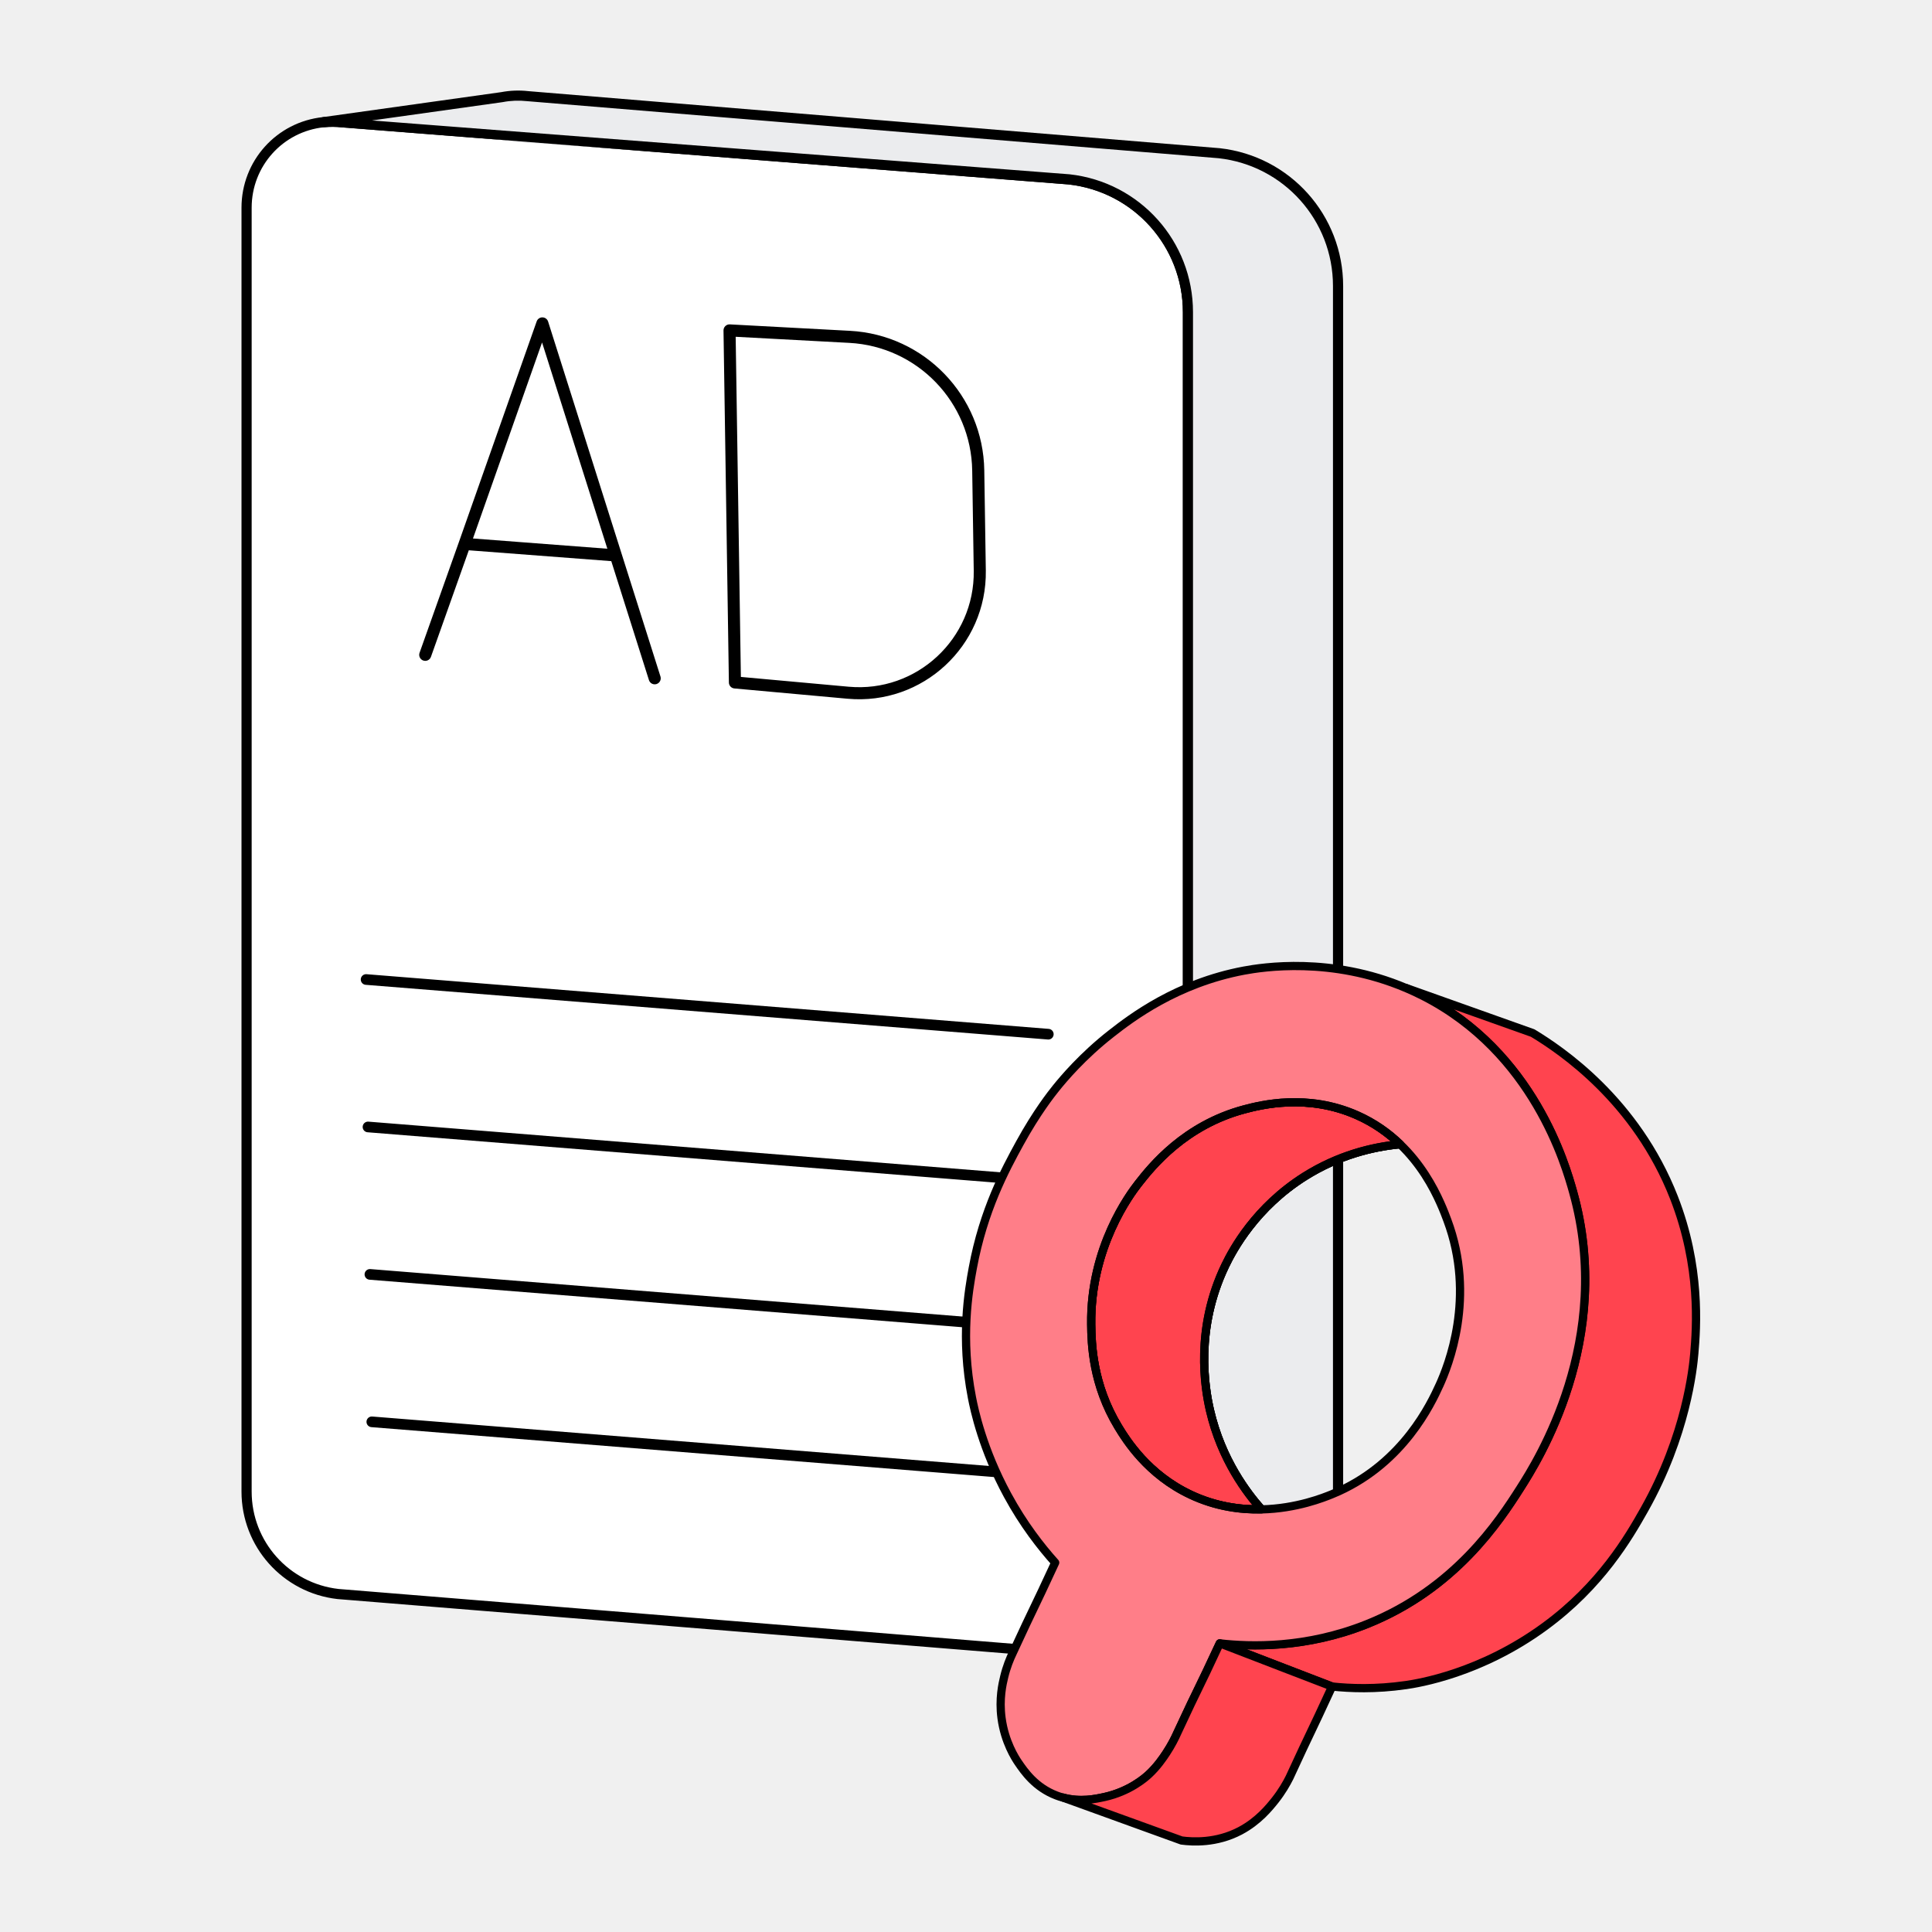
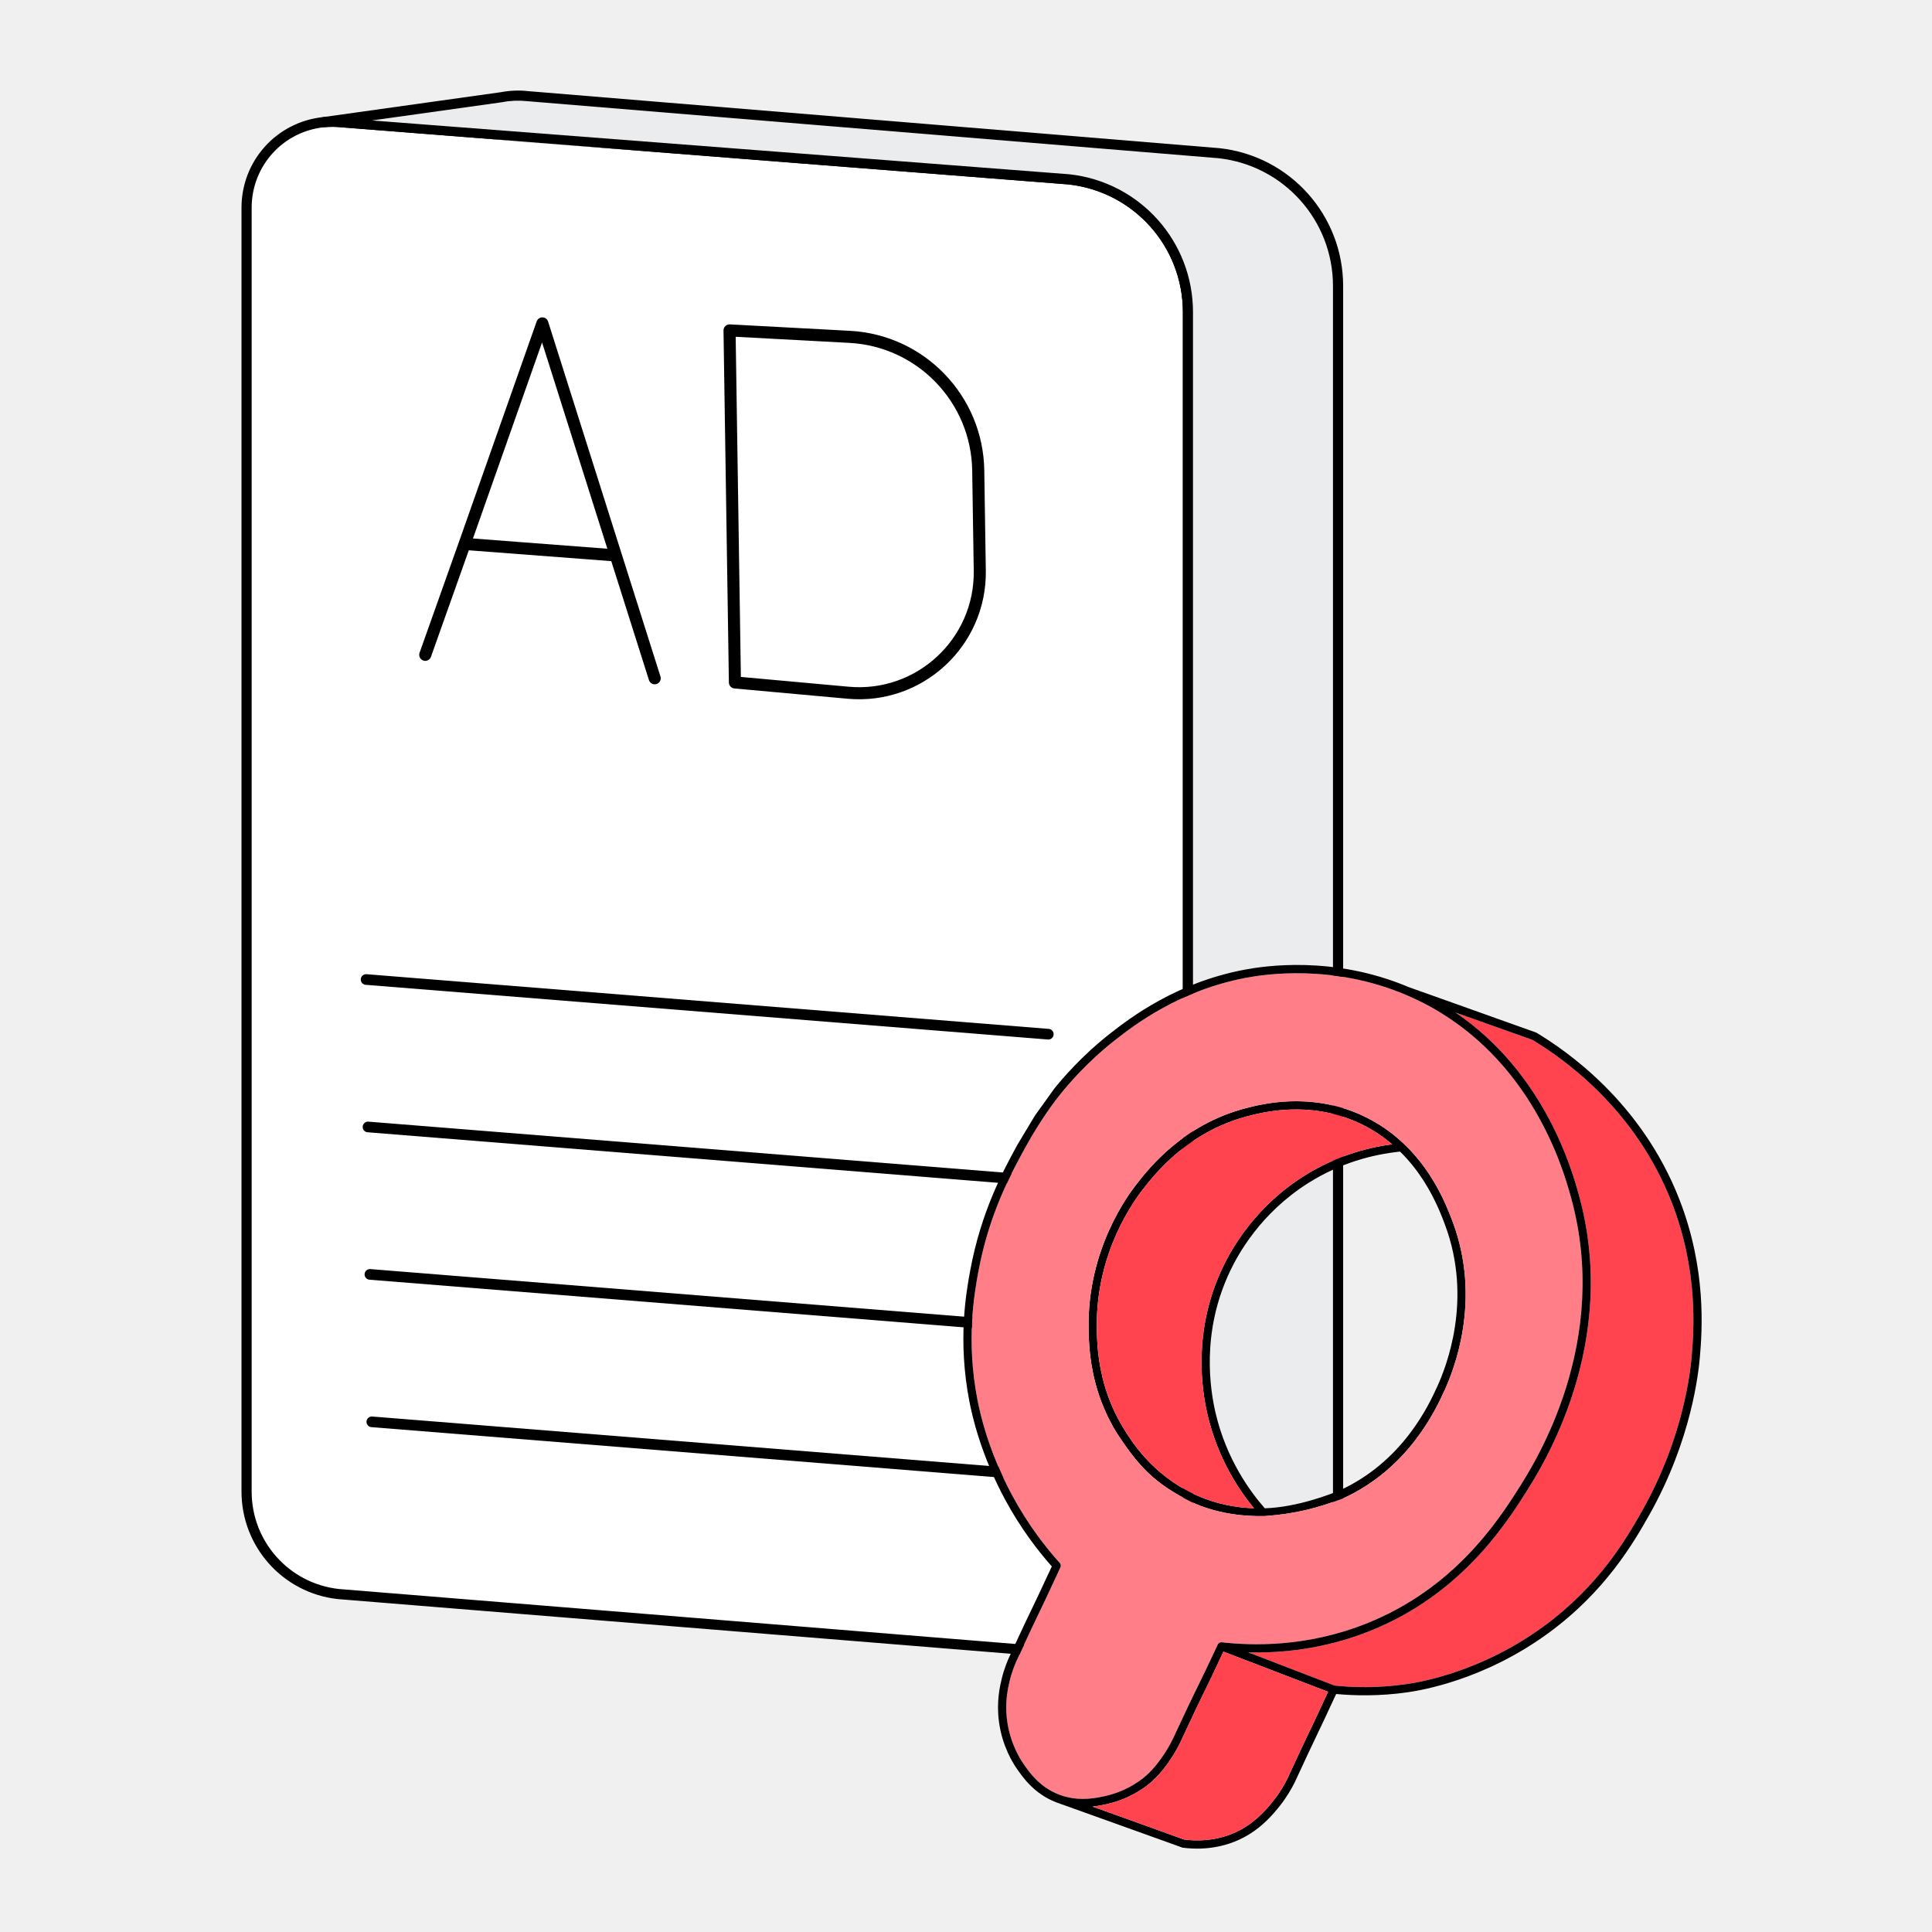
<svg xmlns="http://www.w3.org/2000/svg" width="128" height="128" viewBox="0 0 128 128" fill="none">
  <g id="illustration / deriv / light / ad-search">
    <g id="vector">
      <g id="Group 23">
        <g id="Group">
          <g id="Group_2">
            <g id="Group_3">
              <path id="Vector" d="M78.706 20.683V103.477C78.706 104.856 78.259 106.117 77.506 107.14C76.582 108.394 75.198 109.282 73.623 109.566H73.621C73.043 109.67 72.439 109.694 71.822 109.623L22.393 105.606C18.944 105.212 16.337 102.293 16.337 98.821V13.761C16.337 10.783 18.608 8.386 21.441 8.092H21.453C21.846 8.052 22.251 8.052 22.663 8.097L29.596 8.867L34.752 9.441L70.833 11.881C75.316 12.378 78.708 16.169 78.708 20.68L78.706 20.683Z" fill="white" />
              <path id="Vector_2" d="M72.53 110C72.282 110 72.033 109.986 71.782 109.958L22.353 105.941C18.731 105.529 16 102.468 16 98.821V13.761C16 10.662 18.319 8.082 21.396 7.759C21.404 7.759 21.413 7.758 21.418 7.756C21.845 7.714 22.276 7.717 22.698 7.764L70.867 11.548C75.527 12.066 79.041 15.992 79.041 20.682V103.476C79.041 104.878 78.604 106.213 77.775 107.336C76.78 108.69 75.325 109.598 73.681 109.894C73.676 109.894 73.671 109.894 73.665 109.896C73.292 109.963 72.91 109.997 72.529 109.997L72.53 110ZM21.494 8.425C21.494 8.425 21.479 8.427 21.475 8.429C18.738 8.713 16.673 11.005 16.673 13.762V98.823C16.673 102.127 19.148 104.9 22.429 105.273L71.858 109.29C72.43 109.356 73.003 109.337 73.559 109.236C73.565 109.236 73.57 109.235 73.575 109.235C75.044 108.967 76.344 108.154 77.234 106.941C77.977 105.932 78.369 104.735 78.369 103.479V20.685C78.369 16.338 75.112 12.7 70.793 12.22L22.624 8.437C22.25 8.395 21.87 8.393 21.492 8.429L21.494 8.425Z" fill="black" />
            </g>
            <g id="Group_4">
              <path id="Vector_3" d="M88.65 18.952V101.745C88.65 105.085 86.026 107.748 82.811 107.922V107.933L73.617 109.564C75.195 109.28 76.579 108.392 77.5 107.138C78.254 106.116 78.701 104.855 78.701 103.476V20.682C78.701 16.169 75.309 12.38 70.826 11.883L34.745 9.443L29.589 8.869L22.656 8.099C22.244 8.054 21.839 8.054 21.446 8.091L33.25 6.436H33.252C33.798 6.332 34.37 6.305 34.959 6.369L80.774 10.151C85.259 10.65 88.649 14.44 88.649 18.95L88.65 18.952Z" fill="#EBECEE" />
              <path id="Vector_4" d="M73.62 109.902C73.456 109.902 73.315 109.785 73.288 109.62C73.26 109.438 73.381 109.269 73.561 109.235C75.035 108.969 76.34 108.154 77.233 106.94C77.976 105.931 78.368 104.733 78.368 103.477V20.684C78.368 16.337 75.111 12.698 70.793 12.219L22.623 8.435C22.248 8.393 21.863 8.392 21.481 8.429C21.301 8.445 21.137 8.316 21.115 8.133C21.093 7.951 21.221 7.786 21.402 7.759L33.205 6.105C33.794 5.994 34.397 5.97 34.998 6.038L80.813 9.819C85.473 10.339 88.987 14.265 88.987 18.953V101.747C88.987 105.182 86.329 108.024 82.918 108.255C82.9 108.261 82.882 108.266 82.861 108.268L73.667 109.899C73.651 109.901 73.635 109.902 73.62 109.902ZM24.651 7.981L70.865 11.548C75.525 12.066 79.039 15.992 79.039 20.682V103.476C79.039 104.878 78.602 106.213 77.773 107.336C77.332 107.937 76.801 108.448 76.202 108.858L82.686 107.609C82.72 107.594 82.755 107.585 82.792 107.584C85.888 107.417 88.313 104.851 88.313 101.742V18.948C88.313 14.603 85.056 10.964 80.736 10.483L34.92 6.702C34.382 6.643 33.842 6.663 33.314 6.764C33.304 6.766 33.294 6.767 33.284 6.769L24.648 7.98L24.651 7.981Z" fill="black" />
            </g>
          </g>
        </g>
        <g id="Group 20">
          <path id="Vector 376" d="M24.255 64.895L69.453 68.518" stroke="black" stroke-width="0.706" stroke-linecap="round" stroke-linejoin="round" />
          <path id="Vector 377" d="M24.381 74.664L69.58 78.287" stroke="black" stroke-width="0.706" stroke-linecap="round" stroke-linejoin="round" />
          <path id="Vector 378" d="M24.508 84.432L69.706 88.055" stroke="black" stroke-width="0.706" stroke-linecap="round" stroke-linejoin="round" />
          <path id="Vector 379" d="M24.634 94.2L69.832 97.823" stroke="black" stroke-width="0.706" stroke-linecap="round" stroke-linejoin="round" />
        </g>
        <path id="Vector 381 (Stroke)" fill-rule="evenodd" clip-rule="evenodd" d="M35.939 21.027C36.111 21.029 36.262 21.142 36.314 21.306L43.757 44.818C43.824 45.029 43.707 45.254 43.497 45.32C43.286 45.387 43.061 45.27 42.995 45.06L40.499 37.177L31.059 36.458L28.551 43.518C28.477 43.726 28.248 43.835 28.04 43.761C27.832 43.687 27.723 43.459 27.797 43.25L30.407 35.903L35.556 21.294C35.613 21.131 35.767 21.024 35.939 21.027ZM31.335 35.676L40.239 36.355L35.913 22.688L31.335 35.676ZM48.056 21.602C48.136 21.525 48.244 21.485 48.355 21.491L56.316 21.918C61.249 22.183 65.136 26.221 65.211 31.161L65.313 37.799C65.389 42.789 61.124 46.745 56.154 46.293L48.654 45.612C48.451 45.594 48.294 45.425 48.291 45.22L47.934 21.897C47.932 21.786 47.976 21.679 48.056 21.602ZM48.74 22.313L49.085 44.848L56.227 45.497C60.723 45.905 64.582 42.326 64.513 37.811L64.411 31.173C64.342 26.654 60.787 22.959 56.273 22.717L48.74 22.313Z" fill="black" />
      </g>
      <g id="search">
-         <path id="Vector_5" d="M83.575 99.999C82.149 100.03 80.531 99.802 78.896 99.035C76.047 97.7 74.626 95.424 74.084 94.528C72.382 91.72 72.313 89.029 72.296 87.745C72.23 82.638 74.869 79.117 75.419 78.411C76.306 77.275 78.497 74.547 82.445 73.496C83.559 73.201 86.63 72.43 89.916 73.889C91.06 74.398 91.997 75.073 92.761 75.809C90.904 75.987 88.659 76.544 86.443 77.939C83.193 79.987 81.686 82.784 81.176 83.846C79.165 88.028 79.817 91.928 80.163 93.433C80.929 96.739 82.649 98.957 83.576 99.998L83.575 99.999Z" fill="white" stroke="black" stroke-width="0.545" stroke-linecap="round" stroke-linejoin="round" />
-         <path id="Vector_6" d="M83.573 99.998C82.147 100.029 80.529 99.801 78.894 99.034C76.045 97.698 74.624 95.423 74.082 94.527C72.38 91.719 72.311 89.028 72.294 87.744C72.228 82.636 74.867 79.116 75.417 78.41C76.304 77.274 78.495 74.545 82.443 73.495C83.558 73.2 86.628 72.429 89.914 73.888C91.058 74.397 91.996 75.072 92.759 75.808C90.902 75.986 88.657 76.543 86.441 77.938C83.192 79.986 81.684 82.782 81.174 83.845C79.163 88.027 79.815 91.927 80.162 93.432C80.927 96.738 82.647 98.956 83.574 99.997L83.573 99.998Z" fill="#FF444F" stroke="black" stroke-width="0.545" stroke-linecap="round" stroke-linejoin="round" />
-         <path id="Vector_7" d="M93.133 111.642C91.13 111.933 89.431 111.861 88.255 111.736C87.347 111.387 86.519 111.067 85.769 110.78C85.521 110.684 85.279 110.591 85.049 110.503C84.356 110.236 83.744 110.002 83.218 109.797C83.042 109.729 82.874 109.665 82.719 109.605C82.64 109.575 82.565 109.546 82.49 109.518C82.344 109.461 82.205 109.409 82.077 109.358C81.043 108.962 80.942 108.922 80.821 108.874C82.835 109.098 86.514 109.223 90.572 107.596C96.396 105.262 99.322 100.798 100.731 98.579C101.839 96.838 106.973 88.762 104.224 78.966C103.735 77.222 101.626 69.716 94.266 65.973C93.897 65.786 93.529 65.616 93.164 65.46C95.958 66.454 98.751 67.447 101.544 68.442C103.455 69.595 108.392 72.927 110.899 79.328C112.701 83.934 112.399 87.956 112.251 89.679C112.169 90.612 111.731 95.068 108.935 100.025C107.896 101.866 106.064 105.033 102.347 107.757C98.108 110.863 93.974 111.522 93.134 111.643L93.133 111.642Z" fill="#FF444F" stroke="black" stroke-width="0.545" stroke-linecap="round" stroke-linejoin="round" />
-         <path id="Vector_8" d="M76.075 117.589C76.658 117.057 77.046 116.476 77.267 116.144C77.609 115.626 77.845 115.153 78.003 114.798C79.605 111.35 79.21 112.325 80.811 108.876C80.811 108.876 80.813 108.877 80.819 108.878C82.833 109.103 86.512 109.227 90.57 107.6C96.394 105.266 99.319 100.802 100.729 98.583C101.837 96.843 106.97 88.766 104.221 78.97C103.732 77.226 101.623 69.72 94.263 65.977C93.894 65.79 93.527 65.62 93.161 65.464C93.156 65.463 93.149 65.46 93.145 65.458C88.187 63.355 83.64 64.078 82.415 64.306C77.956 65.144 74.944 67.445 73.615 68.487C71.728 69.963 70.446 71.49 69.966 72.088C69.674 72.45 68.677 73.707 67.558 75.749C66.605 77.487 65.158 80.174 64.45 84.009C64.174 85.499 63.623 88.636 64.394 92.594C64.553 93.415 65.109 96.029 66.749 99.049C67.806 100.998 68.971 102.484 69.909 103.528C68.305 106.998 68.699 106.043 67.096 109.513C66.913 109.893 66.692 110.426 66.532 111.089C66.418 111.553 66.185 112.552 66.355 113.83C66.566 115.413 67.27 116.493 67.46 116.772C67.857 117.352 68.582 118.418 69.988 118.954C70.129 119.01 70.269 119.054 70.407 119.089C70.415 119.091 70.421 119.093 70.428 119.095C71.583 119.407 72.585 119.185 73.177 119.056C74.841 118.689 75.87 117.775 76.075 117.588L76.075 117.589ZM95.368 91.774C94.797 93.03 92.996 96.842 88.708 98.799C88.558 98.868 88.402 98.934 88.243 98.999C87.718 99.211 85.904 99.952 83.574 100.001L83.573 100C82.147 100.031 80.529 99.803 78.894 99.036C76.045 97.7 74.625 95.425 74.082 94.529C72.38 91.721 72.312 89.03 72.294 87.746C72.228 82.638 74.868 79.118 75.417 78.412C76.304 77.276 78.495 74.547 82.444 73.497C83.558 73.202 86.628 72.431 89.914 73.89C91.058 74.399 91.996 75.074 92.76 75.81C94.121 77.114 94.942 78.611 95.429 79.704C95.638 80.171 95.787 80.563 95.887 80.835C97.8 85.937 95.947 90.502 95.369 91.774L95.368 91.774Z" fill="#FF7E88" stroke="black" stroke-width="0.545" stroke-linecap="round" stroke-linejoin="round" />
-         <path id="Vector_9" d="M82.167 121.295C80.578 122.131 79.009 122.034 78.284 121.938C75.666 120.99 73.049 120.043 70.431 119.094C71.585 119.405 72.588 119.184 73.18 119.055C74.844 118.688 75.872 117.774 76.077 117.587C76.66 117.055 77.049 116.473 77.269 116.141C77.611 115.624 77.847 115.151 78.005 114.795C79.608 111.348 79.212 112.323 80.814 108.874C80.814 108.874 80.815 108.875 80.821 108.876C80.942 108.924 81.043 108.963 82.077 109.36C82.206 109.41 82.345 109.462 82.49 109.52C82.565 109.549 82.641 109.576 82.718 109.607C82.874 109.667 83.041 109.731 83.218 109.799C83.745 110.003 84.356 110.237 85.049 110.505C85.281 110.593 85.521 110.687 85.769 110.782C86.518 111.069 87.346 111.389 88.255 111.738C86.648 115.225 87.039 114.285 85.431 117.772C85.234 118.165 84.934 118.692 84.489 119.258C84.102 119.746 83.365 120.661 82.166 121.295L82.167 121.295Z" fill="#FF444F" stroke="black" stroke-width="0.545" stroke-linecap="round" stroke-linejoin="round" />
-         <path id="Vector_10" d="M83.573 99.998C82.147 100.029 80.529 99.801 78.894 99.034C76.045 97.698 74.624 95.423 74.082 94.527C72.38 91.719 72.311 89.028 72.294 87.744C72.228 82.636 74.867 79.116 75.417 78.41C76.304 77.274 78.495 74.545 82.443 73.495C83.558 73.2 86.628 72.429 89.914 73.888C91.058 74.397 91.996 75.072 92.759 75.808C90.902 75.986 88.657 76.543 86.441 77.938C83.192 79.986 81.684 82.782 81.174 83.845C79.163 88.027 79.815 91.927 80.162 93.432C80.927 96.738 82.647 98.956 83.574 99.997L83.573 99.998Z" stroke="black" stroke-width="0.545" stroke-linecap="round" stroke-linejoin="round" />
+         <g id="Vector_5">
+           <path fill-rule="evenodd" clip-rule="evenodd" d="M90.124 73.845C86.747 72.345 83.597 73.14 82.473 73.438C78.433 74.512 76.195 77.304 75.301 78.449C74.739 79.17 72.053 82.752 72.121 87.954C72.126 88.389 72.138 88.988 72.217 89.701C72.222 89.751 72.228 89.802 72.234 89.853C72.403 91.243 72.832 93.034 73.948 94.875C75.471 97.222 76.499 98.259 78.877 99.485C80.557 100.273 82.337 100.476 83.796 100.444C85.9 100.29 87.269 99.905 88.965 99.281C93.328 97.29 95.123 93.393 95.708 92.109C95.711 92.103 95.714 92.097 95.717 92.091C96.302 90.801 98.194 86.15 96.242 80.944C96.141 80.669 95.989 80.271 95.778 79.797C95.282 78.686 94.444 77.154 93.048 75.818C92.263 75.061 91.3 74.368 90.124 73.845ZM88.737 98.754C92.929 96.842 94.653 93.111 95.219 91.865C95.222 91.859 95.225 91.853 95.229 91.847C95.807 90.569 97.596 86.108 95.731 81.135L95.731 81.133C95.632 80.865 95.485 80.478 95.28 80.019C94.811 78.968 94.033 77.546 92.758 76.296C90.959 76.484 88.808 77.036 86.686 78.373C83.498 80.382 82.018 83.125 81.519 84.167C79.547 88.267 80.186 92.094 80.526 93.575C81.256 96.726 82.87 98.871 83.796 99.929C85.993 99.857 88.211 98.966 88.737 98.754ZM89.903 74.341C86.707 72.922 83.716 73.67 82.612 73.963C78.755 74.989 76.611 77.655 75.731 78.782C75.193 79.473 72.601 82.931 72.666 87.944C72.671 88.362 72.682 88.927 72.754 89.594L72.756 89.611C72.903 90.972 73.302 92.755 74.414 94.59C74.95 95.476 76.336 97.691 79.109 98.991C80.48 99.634 81.838 99.888 83.079 99.927C82.101 98.738 80.676 96.641 79.995 93.697C79.643 92.167 78.977 88.195 81.028 83.931C81.547 82.847 83.083 79.999 86.395 77.912C88.419 76.636 90.467 76.049 92.231 75.81C91.575 75.25 90.805 74.743 89.903 74.341Z" fill="black" />
+           <path fill-rule="evenodd" clip-rule="evenodd" d="M80.949 108.807C80.814 108.792 80.688 108.879 80.655 109.012C80.041 110.331 79.681 111.066 79.41 111.618C79.357 111.725 79.308 111.826 79.261 111.922C78.96 112.539 78.653 113.169 77.855 114.887C77.701 115.232 77.471 115.695 77.139 116.197C76.922 116.523 76.534 117.088 75.989 117.591C75.799 117.765 74.813 118.641 73.217 118.994C72.628 119.122 71.673 119.324 70.591 119.033C70.462 119.001 70.312 118.954 70.184 118.904C68.864 118.4 68.179 117.4 67.784 116.822C67.604 116.559 66.927 115.52 66.724 113.998C66.56 112.771 66.785 111.811 66.895 111.357C67.05 110.718 67.266 110.198 67.442 109.832C68.243 108.098 68.547 107.465 68.849 106.837C69.151 106.209 69.455 105.578 70.256 103.846C70.301 103.747 70.284 103.63 70.211 103.549C69.284 102.518 68.132 101.049 67.088 99.123C65.466 96.137 64.916 93.553 64.76 92.746C63.999 88.839 64.542 85.742 64.817 84.262C65.517 80.472 66.946 77.816 67.896 76.085C69.004 74.061 69.992 72.817 70.277 72.463C70.751 71.873 72.018 70.364 73.882 68.905C75.203 67.871 78.172 65.604 82.564 64.779C83.77 64.553 88.272 63.846 93.155 65.915C93.515 66.068 93.877 66.236 94.241 66.42C101.487 70.105 103.572 77.504 104.059 79.244C106.774 88.916 101.705 96.9 100.599 98.636C99.195 100.848 96.308 105.246 90.569 107.547C86.568 109.151 82.939 109.029 80.949 108.807ZM82.473 73.438C83.597 73.14 86.747 72.345 90.124 73.845C91.3 74.368 92.263 75.061 93.048 75.818C94.444 77.154 95.282 78.686 95.778 79.797C95.989 80.271 96.141 80.669 96.242 80.944C98.194 86.15 96.302 90.801 95.717 92.091C95.714 92.097 95.711 92.103 95.708 92.109C95.123 93.393 93.328 97.29 88.965 99.281C87.269 99.905 85.9 100.29 83.796 100.444C82.337 100.476 80.557 100.273 78.877 99.485C76.499 98.259 75.471 97.222 73.948 94.875C72.832 93.034 72.403 91.243 72.234 89.853C72.228 89.802 72.222 89.751 72.217 89.701C72.138 88.988 72.126 88.389 72.121 87.954C72.053 82.752 74.739 79.17 75.301 78.449C76.195 77.304 78.433 74.512 82.473 73.438Z" fill="#FF7E88" />
+           <path d="M104.584 79.096C104.14 77.509 102.341 71.094 96.43 67.081C98.128 67.685 99.827 68.289 101.525 68.894C103.433 70.048 108.279 73.34 110.744 79.632C112.523 84.177 112.225 88.148 112.078 89.86C111.997 90.776 111.564 95.187 108.796 100.095C107.761 101.928 105.952 105.053 102.285 107.741C98.138 110.778 94.069 111.448 93.192 111.576C91.237 111.86 89.575 111.793 88.417 111.673C88.067 111.538 87.728 111.407 87.4 111.281C86.894 111.086 86.415 110.901 85.965 110.729L85.712 110.632C85.552 110.57 85.396 110.51 85.245 110.452C84.979 110.35 84.72 110.25 84.479 110.157C84.092 110.009 83.737 109.872 83.414 109.746L83.041 109.603C83.016 109.593 82.926 109.561 82.842 109.531C82.772 109.505 82.706 109.481 82.685 109.474C84.788 109.529 87.68 109.292 90.772 108.053C96.68 105.685 99.645 101.157 101.06 98.929C102.171 97.184 107.368 89.016 104.584 79.096Z" fill="#FF444F" />
+           <path d="M82.612 73.963C83.716 73.67 86.707 72.922 89.903 74.341C90.805 74.743 91.575 75.25 92.231 75.81C90.467 76.049 88.419 76.636 86.395 77.912C83.083 79.999 81.547 82.847 81.028 83.931C78.977 88.195 79.643 92.167 79.995 93.697C80.676 96.641 82.101 98.738 83.079 99.927C81.838 99.888 80.48 99.634 79.109 98.991C76.336 97.691 74.95 95.476 74.414 94.59C73.302 92.755 72.903 90.972 72.756 89.611L72.754 89.594C72.682 88.927 72.671 88.362 72.666 87.944C72.601 82.931 75.193 79.473 75.731 78.782C76.611 77.655 78.755 74.989 82.612 73.963Z" fill="#FF444F" />
+           <path fill-rule="evenodd" clip-rule="evenodd" d="M93.353 65.407L95.989 66.345C97.033 66.716 98.092 67.095 99.15 67.473C100.032 67.788 100.912 68.102 101.783 68.412C103.713 69.577 108.712 72.949 111.251 79.433C113.077 84.098 112.77 88.172 112.621 89.907C112.538 90.856 112.095 95.357 109.271 100.363C108.227 102.212 106.372 105.422 102.607 108.181C98.315 111.325 94.105 111.996 93.245 112.12C91.364 112.39 89.695 112.34 88.524 112.232C87.866 113.657 87.538 114.344 87.265 114.914C87.239 114.969 87.213 115.023 87.188 115.076C86.885 115.71 86.577 116.355 85.777 118.09C85.574 118.495 85.261 119.047 84.802 119.63C84.411 120.122 83.644 121.078 82.391 121.74C80.732 122.612 79.094 122.512 78.346 122.412C77.906 122.253 77.451 122.09 76.997 121.927L76.978 121.92C76.537 121.762 76.096 121.604 75.668 121.449C75.1 121.244 73.973 120.841 72.838 120.434C71.723 120.035 70.599 119.634 69.988 119.413C68.507 118.847 67.734 117.716 67.334 117.13C67.132 116.835 66.402 115.714 66.184 114.07C66.006 112.742 66.25 111.703 66.365 111.229C66.531 110.544 66.759 109.993 66.948 109.601C67.749 107.866 68.052 107.236 68.355 106.607C68.646 106.001 68.942 105.385 69.685 103.78C68.758 102.732 67.633 101.272 66.608 99.384C64.95 96.329 64.386 93.685 64.225 92.85C63.444 88.842 64.002 85.663 64.281 84.163C64.997 80.284 66.461 77.566 67.418 75.822L68.571 73.906L69.852 72.12C70.339 71.516 71.636 69.971 73.546 68.476C74.883 67.428 77.938 65.093 82.464 64.243C83.708 64.01 88.321 63.273 93.353 65.407ZM80.949 108.807C80.814 108.792 80.688 108.879 80.655 109.012C80.041 110.331 79.681 111.066 79.41 111.618C79.357 111.725 79.308 111.826 79.261 111.922C78.96 112.539 78.653 113.169 77.855 114.887C77.701 115.232 77.471 115.695 77.139 116.197C76.922 116.523 76.534 117.088 75.989 117.591C75.799 117.765 74.813 118.641 73.217 118.994C72.628 119.122 71.673 119.324 70.591 119.033C70.462 119.001 70.312 118.954 70.184 118.904C68.864 118.4 68.179 117.4 67.784 116.822C67.604 116.559 66.927 115.52 66.724 113.998C66.56 112.771 66.785 111.811 66.895 111.357C67.05 110.718 67.266 110.198 67.442 109.832C68.243 108.098 68.547 107.465 68.849 106.837C69.151 106.209 69.455 105.578 70.256 103.846C70.301 103.747 70.284 103.63 70.211 103.549C69.284 102.518 68.132 101.049 67.088 99.123C65.466 96.137 64.916 93.553 64.76 92.746C63.999 88.839 64.542 85.742 64.817 84.262C65.517 80.472 66.946 77.816 67.896 76.085C69.004 74.061 69.992 72.817 70.277 72.463C70.751 71.873 72.018 70.364 73.882 68.905C75.203 67.871 78.172 65.604 82.564 64.779C83.77 64.553 88.272 63.846 93.155 65.915C93.515 66.068 93.877 66.236 94.241 66.42C101.487 70.105 103.572 77.504 104.059 79.244C106.774 88.916 101.705 96.9 100.599 98.636C99.195 100.848 96.308 105.246 90.569 107.547C86.568 109.151 82.939 109.029 80.949 108.807ZM104.584 79.096C104.14 77.509 102.341 71.094 96.43 67.081C98.128 67.685 99.827 68.289 101.525 68.894C103.433 70.048 108.279 73.34 110.744 79.632C112.523 84.177 112.225 88.148 112.078 89.86C111.997 90.776 111.564 95.187 108.796 100.095C107.761 101.928 105.952 105.053 102.285 107.741C98.138 110.778 94.069 111.448 93.192 111.576C91.237 111.86 89.575 111.793 88.417 111.673C88.067 111.538 87.728 111.407 87.4 111.281C86.894 111.086 86.415 110.901 85.965 110.729L85.712 110.632C85.552 110.57 85.396 110.51 85.245 110.452C84.979 110.35 84.72 110.25 84.479 110.157C84.092 110.009 83.737 109.872 83.414 109.746L83.041 109.603C83.016 109.593 82.926 109.561 82.842 109.531C82.772 109.505 82.706 109.481 82.685 109.474C84.788 109.529 87.68 109.292 90.772 108.053C96.68 105.685 99.645 101.157 101.06 98.929C102.171 97.184 107.368 89.016 104.584 79.096ZM87.809 112.017C88.259 112.19 86.698 111.595 87.204 111.79C87.375 111.856 87.599 111.939 87.809 112.017C87.871 112.041 87.932 112.063 87.99 112.085C87.334 113.505 87.033 114.135 86.765 114.696C86.742 114.745 86.719 114.793 86.695 114.841C86.392 115.476 86.084 116.122 85.284 117.858C85.093 118.238 84.803 118.747 84.373 119.293C83.99 119.776 83.284 120.65 82.142 121.255C80.646 122.043 79.16 121.967 78.447 121.875L75.854 120.937C75.289 120.732 74.244 120.358 73.192 119.981L73.188 119.979C72.917 119.882 72.646 119.785 72.383 119.691C72.758 119.65 73.077 119.583 73.318 119.53C75.001 119.158 76.077 118.247 76.337 118.012C76.946 117.456 77.371 116.832 77.593 116.499C77.945 115.967 78.188 115.48 78.35 115.114C79.147 113.401 79.452 112.775 79.751 112.161C79.789 112.084 79.826 112.007 79.865 111.93C80.121 111.404 80.412 110.811 81.056 109.425C81.226 109.49 87.465 111.883 87.99 112.085C87.542 111.913 88.256 112.188 87.99 112.085C87.921 112.058 88.086 112.122 87.99 112.085C87.723 111.982 88.232 112.178 87.99 112.085C88.139 112.142 87.65 111.956 87.809 112.017Z" fill="black" />
+           <path d="M87.204 111.79C86.698 111.595 88.259 112.19 87.809 112.017C87.65 111.956 88.139 112.142 87.99 112.085C87.723 111.982 88.232 112.178 87.99 112.085C87.542 111.913 88.256 112.188 87.99 112.085C87.465 111.883 81.226 109.49 81.056 109.425C80.412 110.811 80.121 111.404 79.865 111.93L79.751 112.161C79.452 112.775 79.147 113.401 78.35 115.114C78.188 115.48 77.945 115.967 77.593 116.499C77.371 116.832 76.946 117.456 76.337 118.012C76.077 118.247 75.001 119.158 73.318 119.53C73.077 119.583 72.758 119.65 72.383 119.691L73.188 119.979L73.192 119.981C74.244 120.358 75.289 120.732 75.854 120.937L78.447 121.875C79.16 121.967 80.646 122.043 82.142 121.255C83.284 120.65 83.99 119.776 84.373 119.293C84.803 118.747 85.093 118.238 85.284 117.858C86.084 116.122 86.392 115.476 86.695 114.841L86.765 114.696C87.033 114.135 87.334 113.505 87.99 112.085L87.809 112.017C87.599 111.939 87.375 111.856 87.204 111.79Z" fill="#FF444F" />
+         </g>
      </g>
    </g>
  </g>
</svg>
